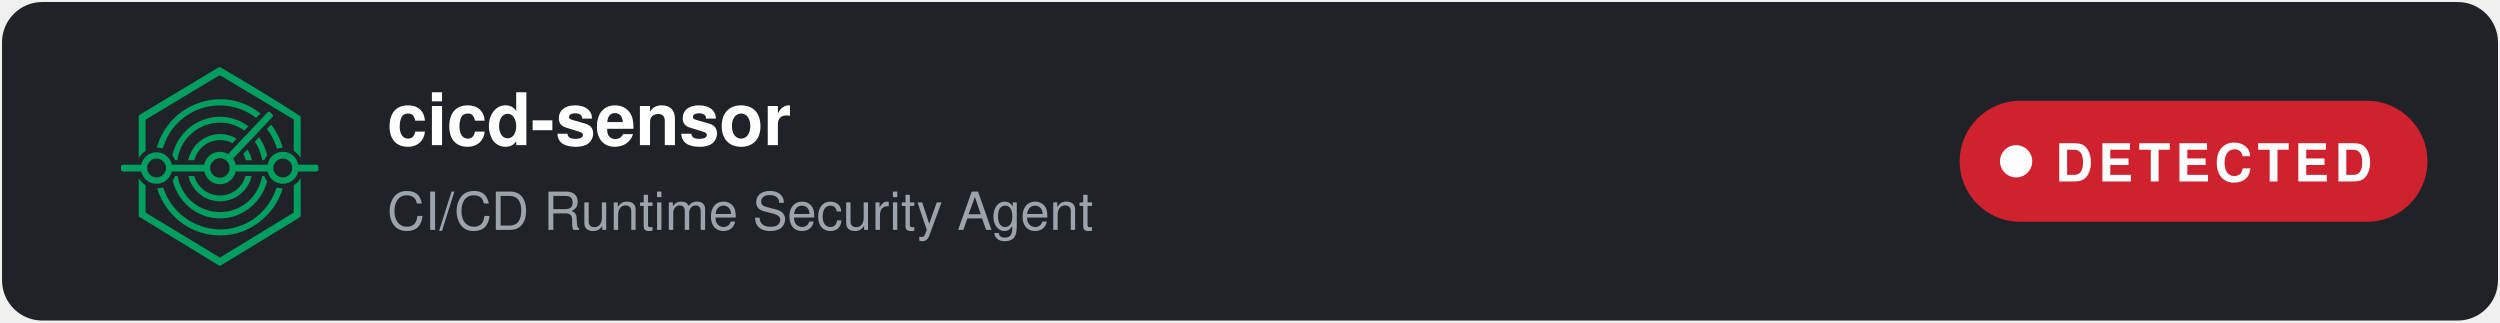
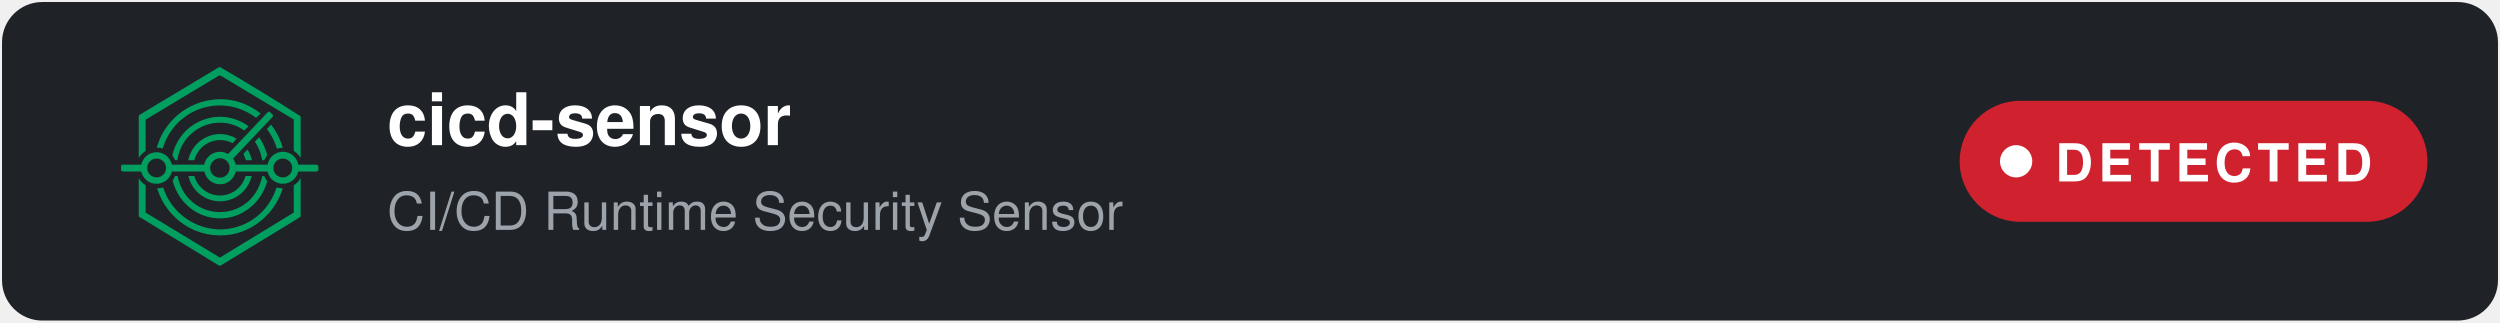
<svg xmlns="http://www.w3.org/2000/svg" width="620" height="80" viewBox="0 0 620 80" role="img" aria-label="cicd-sensor — workload detected">
  <rect x="0.5" y="0.5" width="619" height="79" rx="10" ry="10" fill="#1f2328" />
  <g transform="translate(20, 8) scale(0.055)" fill="#019f5f">
    <path d="M992 566q0 2 0 0-12-18-30-31l-1-1V393l-4-2-320-192-11-5-333 200v140l-1 2a88 88 0 0 0-30 31V380q0-6 6-9l53-32 302-181q4-1 9 1a10191 10191 0 0 1 360 220z" />
    <path d="m811 367-20 19a267 267 0 0 0-412 113l-9 24-1 1-8-2-17-2-1-1 14-38a300 300 0 0 1 300-178 295 295 0 0 1 154 63" />
    <path d="m843 629-1-1H699a72 72 0 0 1-141 0H411c-7 32-36 56-69 55q-15 0-27-5l-12-6q-8-6-14-13-11-13-16-31h-80q-6 0-7-2-4-1-4-6v-13q0-10 9-10h82q6-20 19-35 20-20 50-21a71 71 0 0 1 69 55l2 1h144a72 72 0 0 1 107-48h1l178-188q4-3 7-3l5 3 9 9q5 4 3 9l-2 3-178 188q9 12 12 27h144a70 70 0 0 1 138 0h80q7 0 10 5l1 5v14q0 3-3 5l-7 2h-81c-8 32-33 53-66 55a70 70 0 0 1-72-54m-210-61c-25-2-46 16-49 40a44 44 0 1 0 49-40m-248 44a42 42 0 1 0-85 0 42 42 0 0 0 85 0m569 0a42 42 0 1 0-85 0 42 42 0 0 0 85 0" />
    <path d="m757 424-19 19q-45-32-99-35a194 194 0 0 0-201 158l-2 11h-8l-2-1-12-21v-1l1-6c19-70 67-126 135-152a215 215 0 0 1 207 28m83 12 18-19h1a294 294 0 0 1 52 104q-13 0-25 4l-1-1a288 288 0 0 0-45-88" />
    <path d="M703 480q2 0 0 0l-18 20h-1l-7-4a120 120 0 0 0-164 80l-2 1h-26l1-4c10-41 36-76 73-96 45-25 100-24 144 3m83 14v-1l18-19h1a233 233 0 0 1 36 80l-13 22-1 1h-7l-1-1-6-24q-9-31-27-58m-15 83h-25l-1-1-11-28 18-19 1 1a138 138 0 0 1 19 47m-335 71q8 42 30 76a193 193 0 0 0 266 56q56-37 78-103 5-13 8-29h8l1 1q5 12 12 21l1 2q-4 15-11 32-32 73-103 111-43 23-93 24-67 2-124-35a227 227 0 0 1-95-135l11-20 1-1z" />
    <path d="M628 736c54 0 101-36 115-87l1-1h27a146 146 0 0 1-285 0h26l1 1c14 51 62 87 115 87" />
    <path d="M992 658v170q0 4-4 6l-40 25-317 193q-4 2-9-1l-57-35-301-184q-3-2-2-7V658q11 19 30 31l1 1v123l18 11 317 192 333-203V690l1-1q13-7 23-21 4-4 6-10z" />
    <path d="M345 704q14-1 26-4h1a273 273 0 0 0 253 189 266 266 0 0 0 253-174l5-13 1-2 2 1 24 3 1 1a303 303 0 0 1-205 201c-71 19-148 11-213-23a305 305 0 0 1-148-179" />
  </g>
  <text x="96" y="36" fill="#ffffff" font-family="-apple-system, BlinkMacSystemFont, 'Segoe UI', Helvetica, Arial, sans-serif" font-size="18" font-weight="700" letter-spacing="-0.1">cicd-sensor</text>
-   <text x="96" y="57" fill="#9da3aa" font-family="-apple-system, BlinkMacSystemFont, 'Segoe UI', Helvetica, Arial, sans-serif" font-size="13">CI/CD Runtime Security Agent</text>
+   <text x="96" y="57" fill="#9da3aa" font-family="-apple-system, BlinkMacSystemFont, 'Segoe UI', Helvetica, Arial, sans-serif" font-size="13">CI/CD Runtime Security Sensor</text>
  <rect x="486" y="25" width="116" height="30" rx="15" ry="15" fill="#cf222e" />
  <circle cx="500" cy="40" r="4" fill="#ffffff" />
  <text x="549" y="45" text-anchor="middle" fill="#ffffff" font-family="-apple-system, BlinkMacSystemFont, 'Segoe UI', Helvetica, Arial, sans-serif" font-size="13" font-weight="700" letter-spacing="1.3">DETECTED</text>
</svg>
